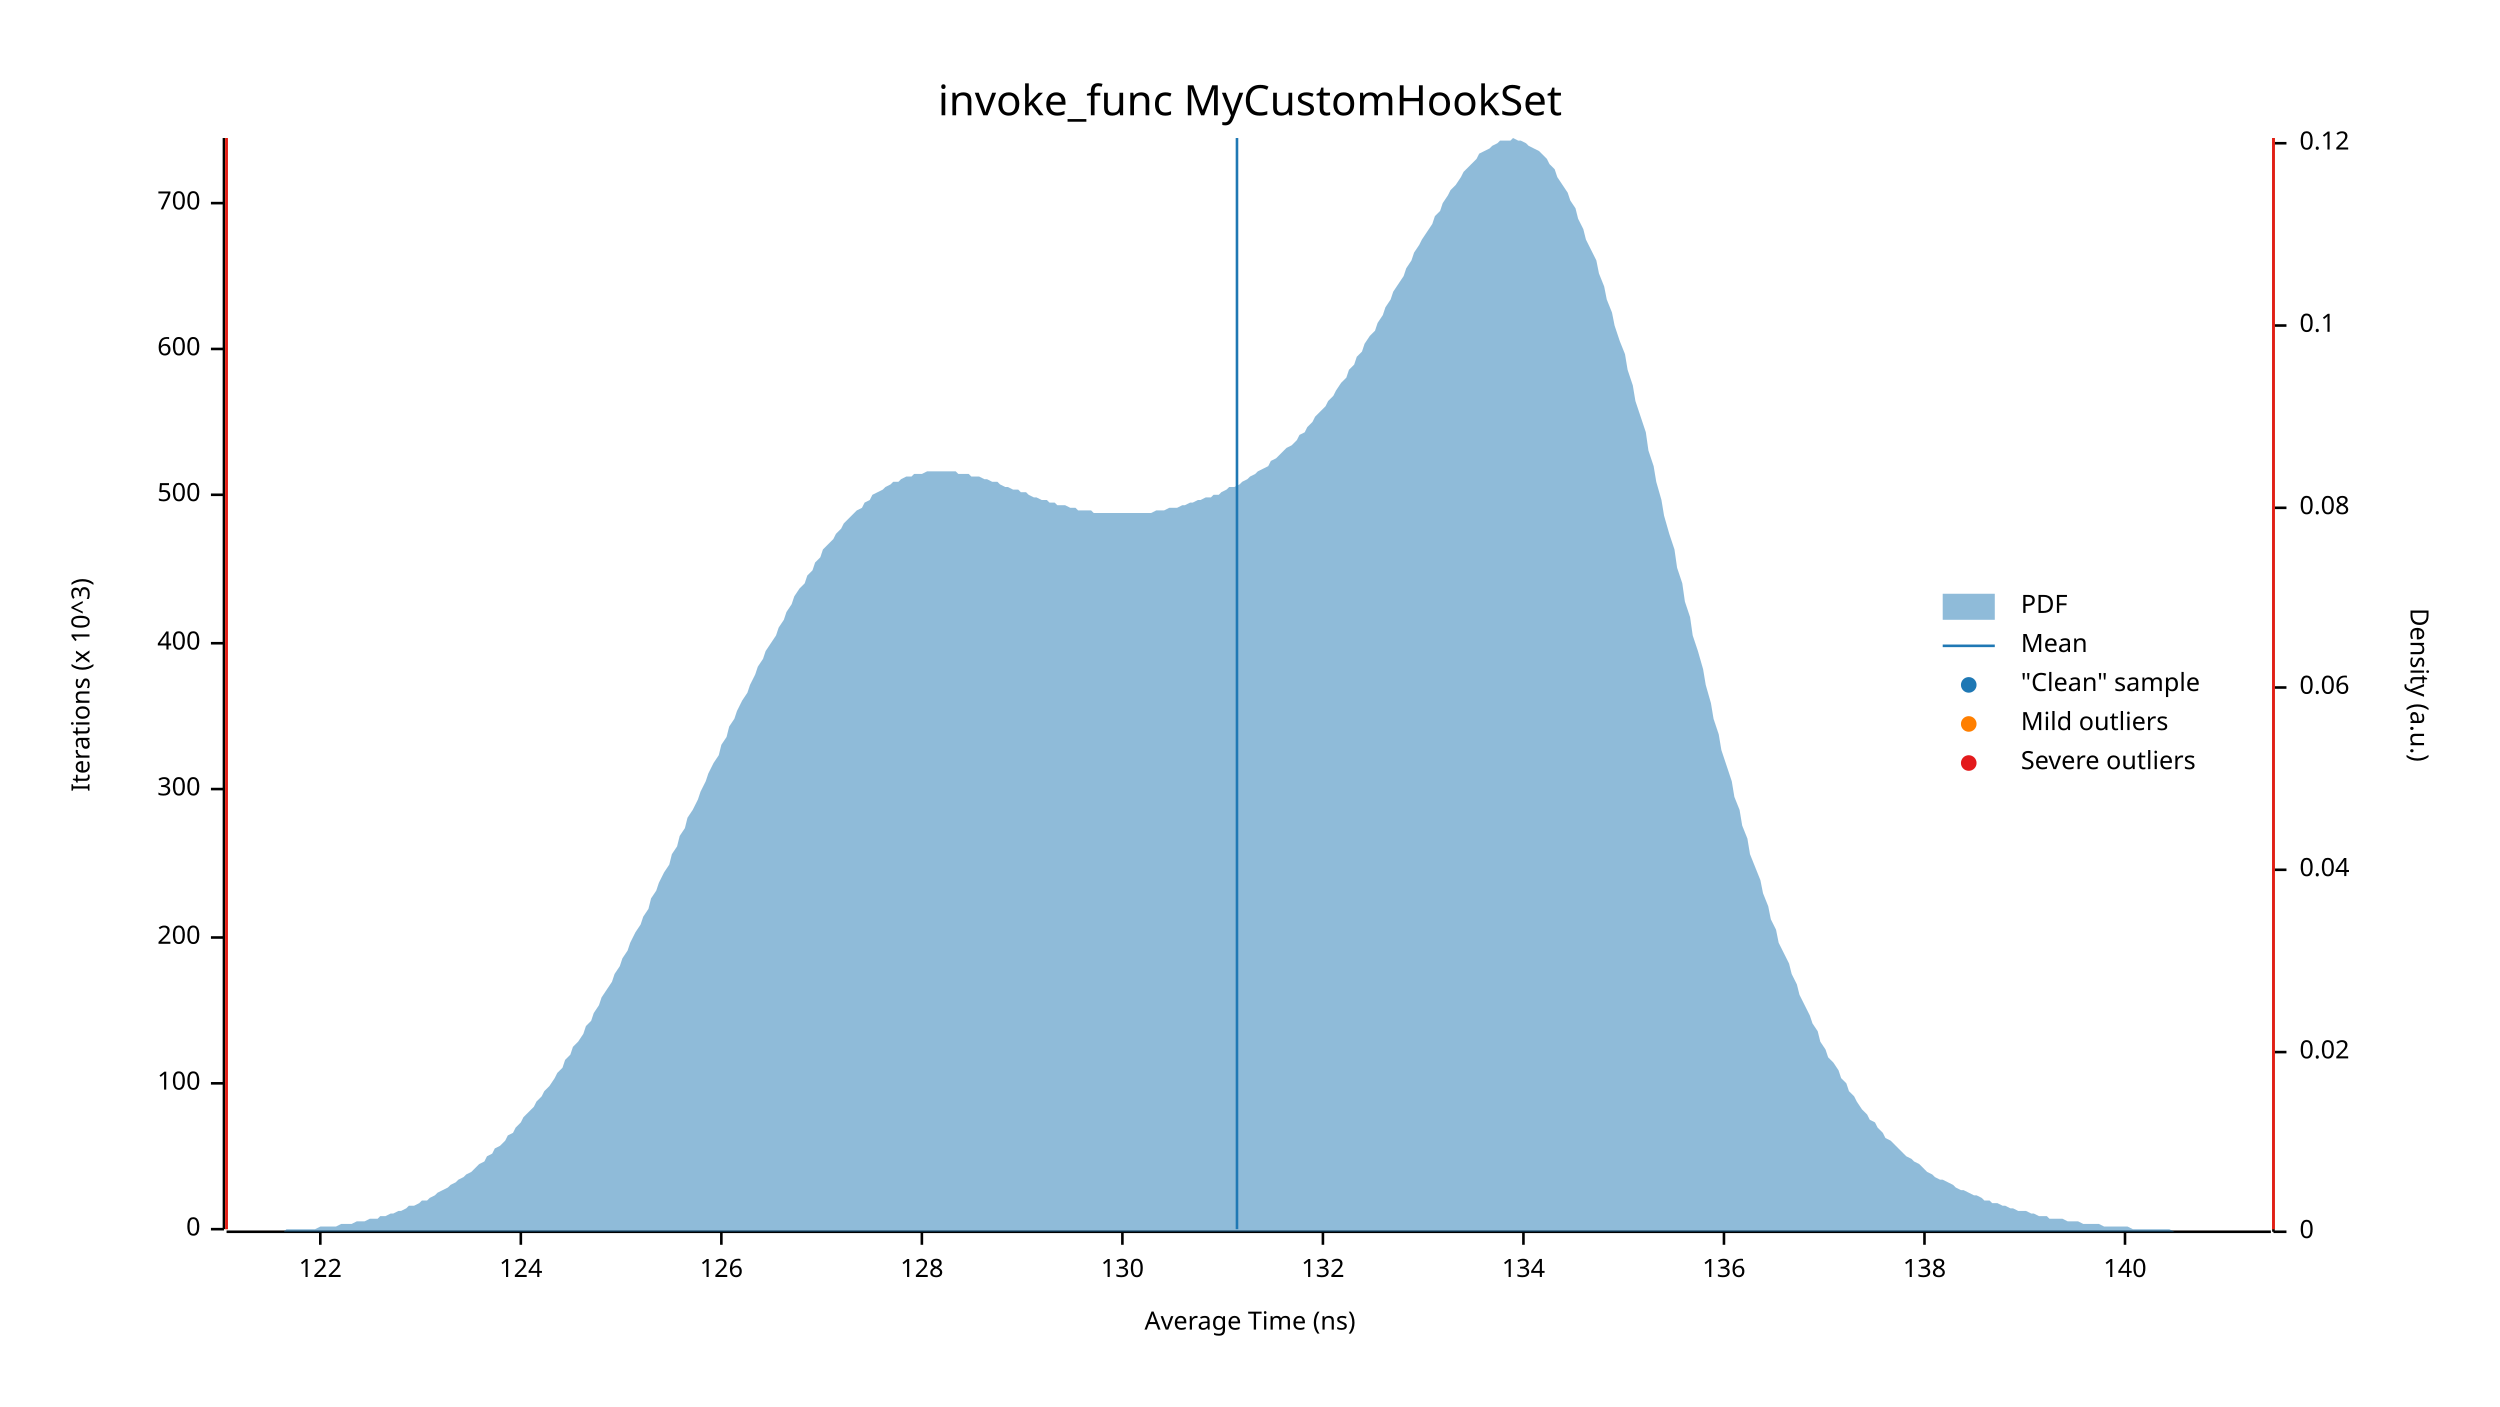
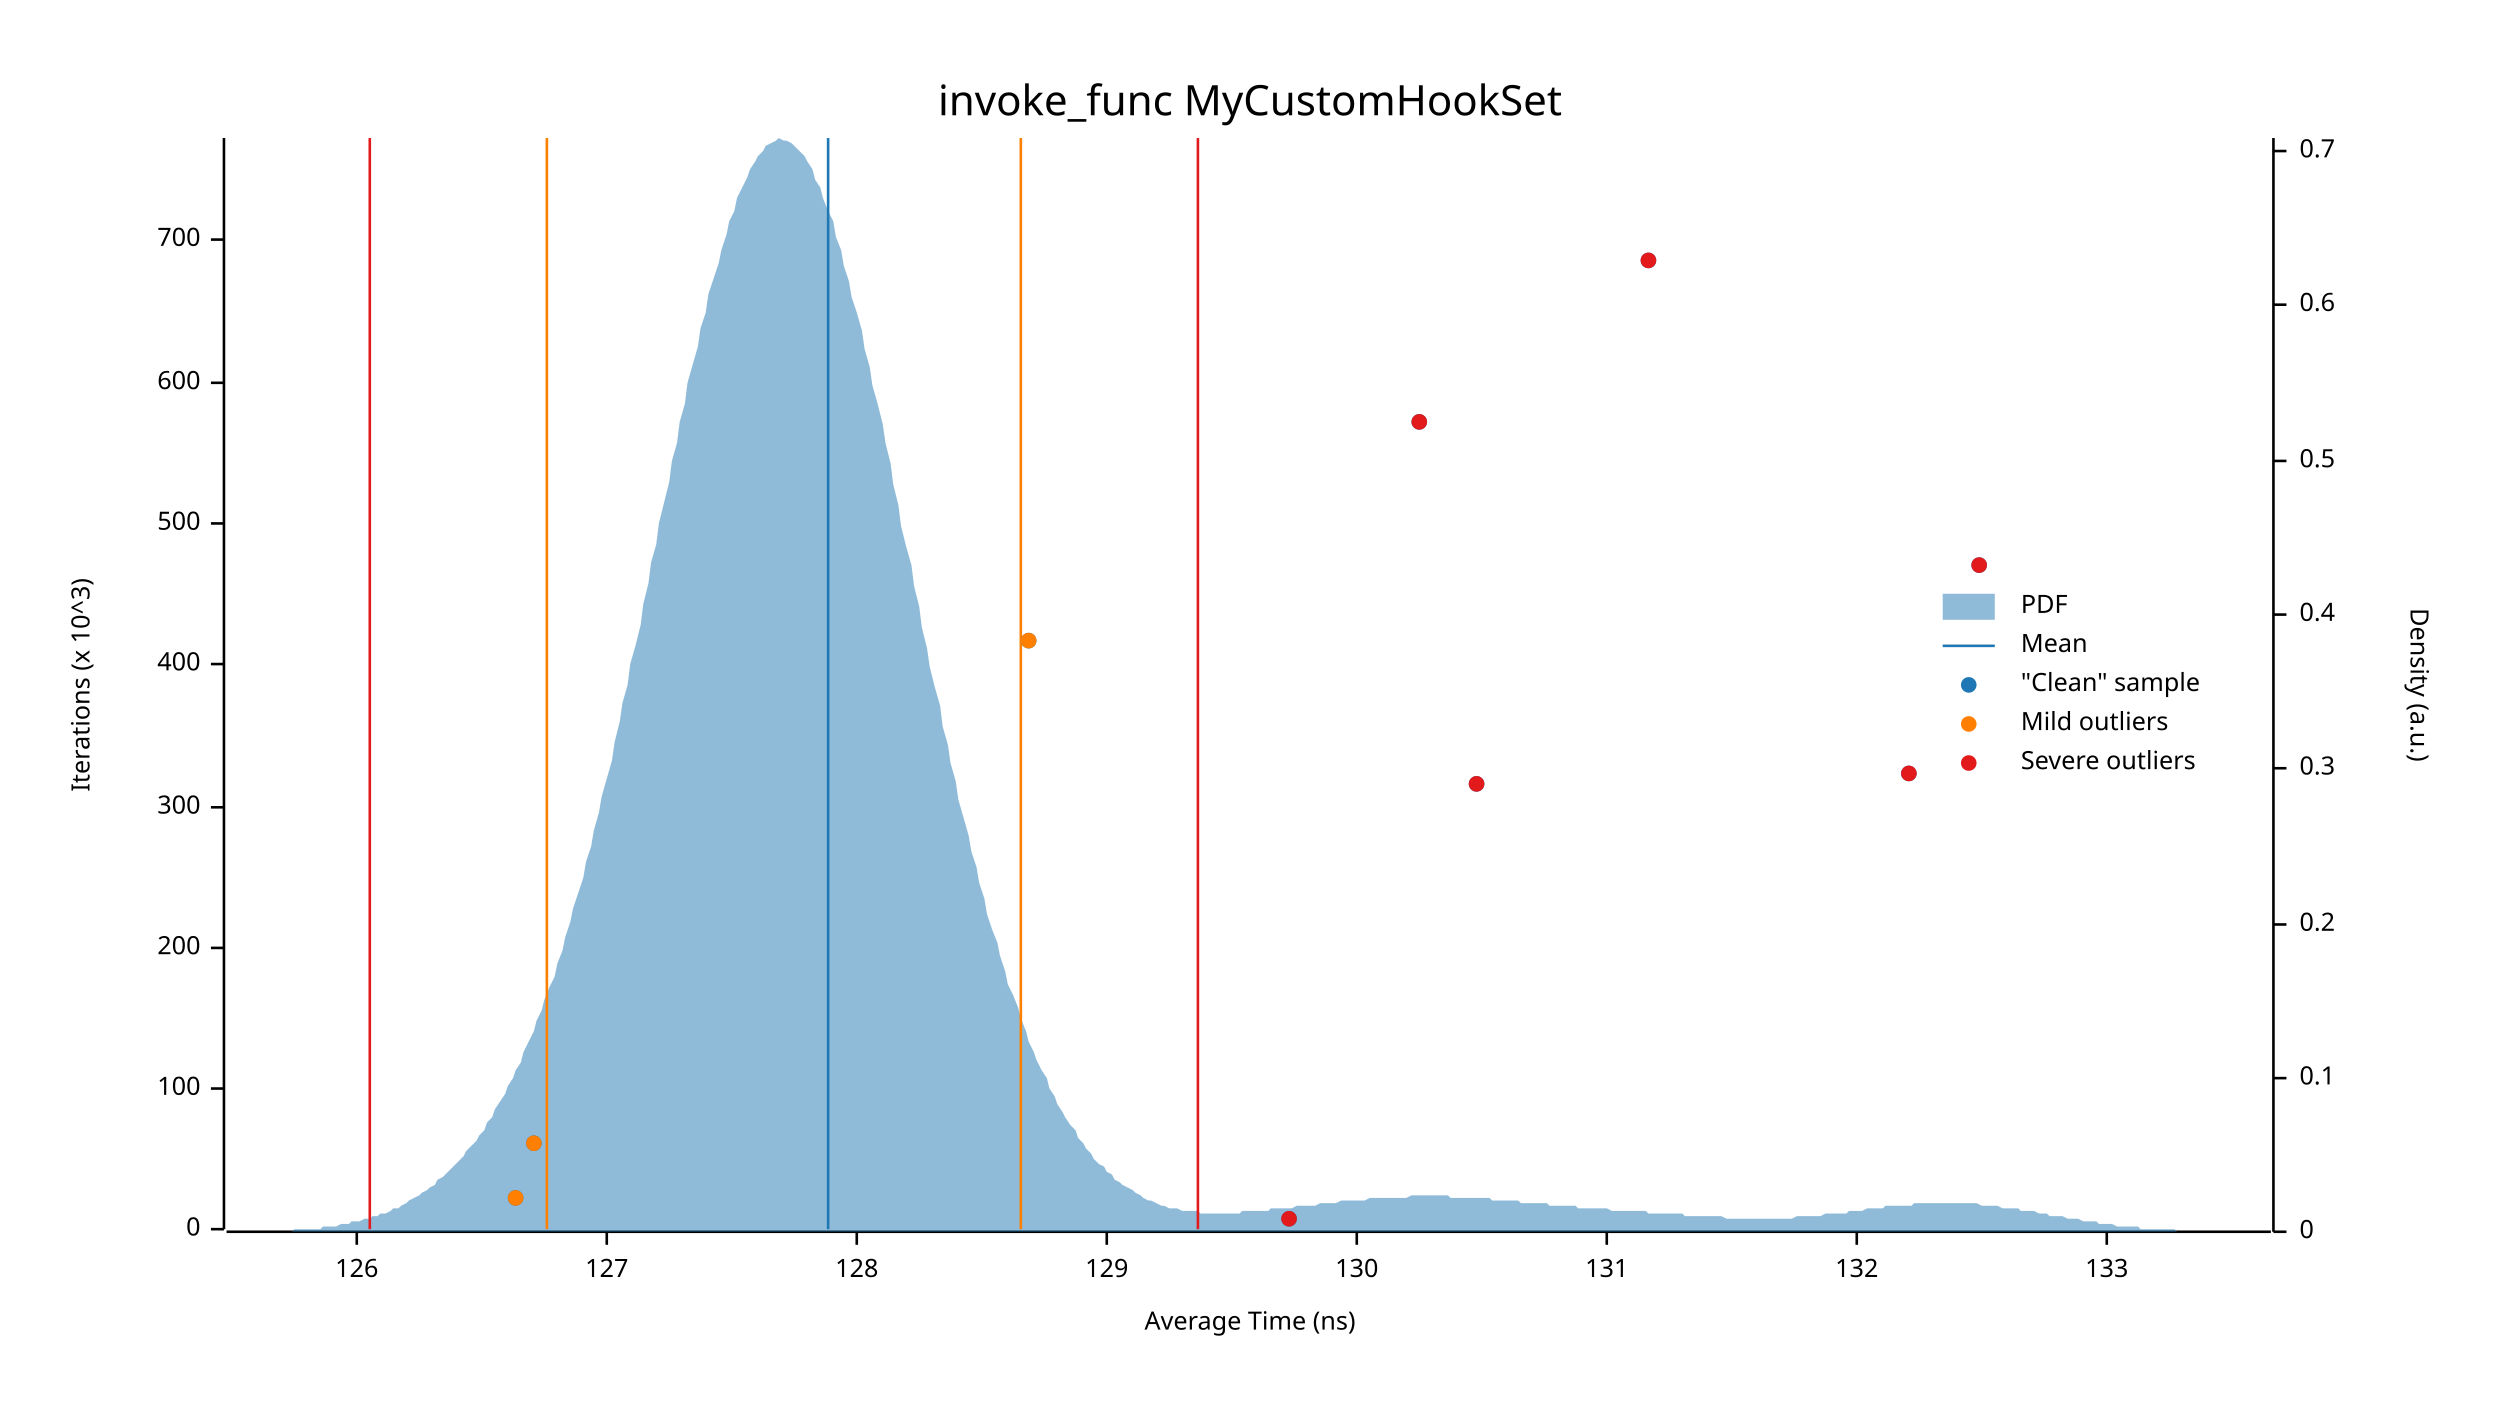
<svg xmlns="http://www.w3.org/2000/svg" width="960" height="540" viewBox="0 0 960 540">
  <text x="480" y="32" dy="0.76em" text-anchor="middle" font-family="sans-serif" font-size="16.129" opacity="1" fill="#000000">
invoke_func MyCustomHookSet
</text>
  <text x="27" y="263" dy="0.76em" text-anchor="middle" font-family="sans-serif" font-size="9.677" opacity="1" fill="#000000" transform="rotate(270, 27, 263)">
Iterations (x 10^3)
</text>
  <text x="480" y="513" dy="-0.5ex" text-anchor="middle" font-family="sans-serif" font-size="9.677" opacity="1" fill="#000000">
Average Time (ns)
</text>
  <polyline fill="none" opacity="1" stroke="#000000" stroke-width="1" points="86,53 86,472 " />
  <text x="77" y="472" dy="0.5ex" text-anchor="end" font-family="sans-serif" font-size="9.677" opacity="1" fill="#000000">
0
</text>
  <polyline fill="none" opacity="1" stroke="#000000" stroke-width="1" points="81,472 86,472 " />
-   <text x="77" y="416" dy="0.5ex" text-anchor="end" font-family="sans-serif" font-size="9.677" opacity="1" fill="#000000">
+   <text x="77" y="418" dy="0.5ex" text-anchor="end" font-family="sans-serif" font-size="9.677" opacity="1" fill="#000000">
100
</text>
-   <polyline fill="none" opacity="1" stroke="#000000" stroke-width="1" points="81,416 86,416 " />
-   <text x="77" y="360" dy="0.5ex" text-anchor="end" font-family="sans-serif" font-size="9.677" opacity="1" fill="#000000">
+   <polyline fill="none" opacity="1" stroke="#000000" stroke-width="1" points="81,418 86,418 " />
+   <text x="77" y="364" dy="0.5ex" text-anchor="end" font-family="sans-serif" font-size="9.677" opacity="1" fill="#000000">
200
</text>
-   <polyline fill="none" opacity="1" stroke="#000000" stroke-width="1" points="81,360 86,360 " />
-   <text x="77" y="303" dy="0.5ex" text-anchor="end" font-family="sans-serif" font-size="9.677" opacity="1" fill="#000000">
+   <polyline fill="none" opacity="1" stroke="#000000" stroke-width="1" points="81,364 86,364 " />
+   <text x="77" y="310" dy="0.5ex" text-anchor="end" font-family="sans-serif" font-size="9.677" opacity="1" fill="#000000">
300
</text>
-   <polyline fill="none" opacity="1" stroke="#000000" stroke-width="1" points="81,303 86,303 " />
-   <text x="77" y="247" dy="0.5ex" text-anchor="end" font-family="sans-serif" font-size="9.677" opacity="1" fill="#000000">
+   <polyline fill="none" opacity="1" stroke="#000000" stroke-width="1" points="81,310 86,310 " />
+   <text x="77" y="255" dy="0.5ex" text-anchor="end" font-family="sans-serif" font-size="9.677" opacity="1" fill="#000000">
400
</text>
-   <polyline fill="none" opacity="1" stroke="#000000" stroke-width="1" points="81,247 86,247 " />
-   <text x="77" y="190" dy="0.5ex" text-anchor="end" font-family="sans-serif" font-size="9.677" opacity="1" fill="#000000">
+   <polyline fill="none" opacity="1" stroke="#000000" stroke-width="1" points="81,255 86,255 " />
+   <text x="77" y="201" dy="0.5ex" text-anchor="end" font-family="sans-serif" font-size="9.677" opacity="1" fill="#000000">
500
</text>
-   <polyline fill="none" opacity="1" stroke="#000000" stroke-width="1" points="81,190 86,190 " />
-   <text x="77" y="134" dy="0.5ex" text-anchor="end" font-family="sans-serif" font-size="9.677" opacity="1" fill="#000000">
+   <polyline fill="none" opacity="1" stroke="#000000" stroke-width="1" points="81,201 86,201 " />
+   <text x="77" y="147" dy="0.5ex" text-anchor="end" font-family="sans-serif" font-size="9.677" opacity="1" fill="#000000">
600
</text>
-   <polyline fill="none" opacity="1" stroke="#000000" stroke-width="1" points="81,134 86,134 " />
-   <text x="77" y="78" dy="0.5ex" text-anchor="end" font-family="sans-serif" font-size="9.677" opacity="1" fill="#000000">
+   <polyline fill="none" opacity="1" stroke="#000000" stroke-width="1" points="81,147 86,147 " />
+   <text x="77" y="92" dy="0.5ex" text-anchor="end" font-family="sans-serif" font-size="9.677" opacity="1" fill="#000000">
700
</text>
-   <polyline fill="none" opacity="1" stroke="#000000" stroke-width="1" points="81,78 86,78 " />
+   <polyline fill="none" opacity="1" stroke="#000000" stroke-width="1" points="81,92 86,92 " />
  <polyline fill="none" opacity="1" stroke="#000000" stroke-width="1" points="87,473 872,473 " />
-   <text x="123" y="483" dy="0.76em" text-anchor="middle" font-family="sans-serif" font-size="9.677" opacity="1" fill="#000000">
- 122
- </text>
-   <polyline fill="none" opacity="1" stroke="#000000" stroke-width="1" points="123,473 123,478 " />
-   <text x="200" y="483" dy="0.76em" text-anchor="middle" font-family="sans-serif" font-size="9.677" opacity="1" fill="#000000">
- 124
- </text>
-   <polyline fill="none" opacity="1" stroke="#000000" stroke-width="1" points="200,473 200,478 " />
-   <text x="277" y="483" dy="0.76em" text-anchor="middle" font-family="sans-serif" font-size="9.677" opacity="1" fill="#000000">
+   <text x="137" y="483" dy="0.76em" text-anchor="middle" font-family="sans-serif" font-size="9.677" opacity="1" fill="#000000">
126
</text>
-   <polyline fill="none" opacity="1" stroke="#000000" stroke-width="1" points="277,473 277,478 " />
-   <text x="354" y="483" dy="0.76em" text-anchor="middle" font-family="sans-serif" font-size="9.677" opacity="1" fill="#000000">
+   <polyline fill="none" opacity="1" stroke="#000000" stroke-width="1" points="137,473 137,478 " />
+   <text x="233" y="483" dy="0.76em" text-anchor="middle" font-family="sans-serif" font-size="9.677" opacity="1" fill="#000000">
+ 127
+ </text>
+   <polyline fill="none" opacity="1" stroke="#000000" stroke-width="1" points="233,473 233,478 " />
+   <text x="329" y="483" dy="0.76em" text-anchor="middle" font-family="sans-serif" font-size="9.677" opacity="1" fill="#000000">
128
</text>
-   <polyline fill="none" opacity="1" stroke="#000000" stroke-width="1" points="354,473 354,478 " />
-   <text x="431" y="483" dy="0.76em" text-anchor="middle" font-family="sans-serif" font-size="9.677" opacity="1" fill="#000000">
+   <polyline fill="none" opacity="1" stroke="#000000" stroke-width="1" points="329,473 329,478 " />
+   <text x="425" y="483" dy="0.76em" text-anchor="middle" font-family="sans-serif" font-size="9.677" opacity="1" fill="#000000">
+ 129
+ </text>
+   <polyline fill="none" opacity="1" stroke="#000000" stroke-width="1" points="425,473 425,478 " />
+   <text x="521" y="483" dy="0.76em" text-anchor="middle" font-family="sans-serif" font-size="9.677" opacity="1" fill="#000000">
130
</text>
-   <polyline fill="none" opacity="1" stroke="#000000" stroke-width="1" points="431,473 431,478 " />
-   <text x="508" y="483" dy="0.76em" text-anchor="middle" font-family="sans-serif" font-size="9.677" opacity="1" fill="#000000">
+   <polyline fill="none" opacity="1" stroke="#000000" stroke-width="1" points="521,473 521,478 " />
+   <text x="617" y="483" dy="0.76em" text-anchor="middle" font-family="sans-serif" font-size="9.677" opacity="1" fill="#000000">
+ 131
+ </text>
+   <polyline fill="none" opacity="1" stroke="#000000" stroke-width="1" points="617,473 617,478 " />
+   <text x="713" y="483" dy="0.76em" text-anchor="middle" font-family="sans-serif" font-size="9.677" opacity="1" fill="#000000">
132
</text>
-   <polyline fill="none" opacity="1" stroke="#000000" stroke-width="1" points="508,473 508,478 " />
-   <text x="585" y="483" dy="0.76em" text-anchor="middle" font-family="sans-serif" font-size="9.677" opacity="1" fill="#000000">
- 134
+   <polyline fill="none" opacity="1" stroke="#000000" stroke-width="1" points="713,473 713,478 " />
+   <text x="809" y="483" dy="0.76em" text-anchor="middle" font-family="sans-serif" font-size="9.677" opacity="1" fill="#000000">
+ 133
</text>
-   <polyline fill="none" opacity="1" stroke="#000000" stroke-width="1" points="585,473 585,478 " />
-   <text x="662" y="483" dy="0.76em" text-anchor="middle" font-family="sans-serif" font-size="9.677" opacity="1" fill="#000000">
- 136
- </text>
-   <polyline fill="none" opacity="1" stroke="#000000" stroke-width="1" points="662,473 662,478 " />
-   <text x="739" y="483" dy="0.76em" text-anchor="middle" font-family="sans-serif" font-size="9.677" opacity="1" fill="#000000">
- 138
- </text>
-   <polyline fill="none" opacity="1" stroke="#000000" stroke-width="1" points="739,473 739,478 " />
-   <text x="816" y="483" dy="0.76em" text-anchor="middle" font-family="sans-serif" font-size="9.677" opacity="1" fill="#000000">
- 140
- </text>
-   <polyline fill="none" opacity="1" stroke="#000000" stroke-width="1" points="816,473 816,478 " />
+   <polyline fill="none" opacity="1" stroke="#000000" stroke-width="1" points="809,473 809,478 " />
  <text x="933" y="263" dy="0.76em" text-anchor="middle" font-family="sans-serif" font-size="9.677" opacity="1" fill="#000000" transform="rotate(90, 933, 263)">
Density (a.u.)
</text>
  <polyline fill="none" opacity="1" stroke="#000000" stroke-width="1" points="873,53 873,473 " />
  <text x="883" y="473" dy="0.5ex" text-anchor="start" font-family="sans-serif" font-size="9.677" opacity="1" fill="#000000">
0
</text>
  <polyline fill="none" opacity="1" stroke="#000000" stroke-width="1" points="873,473 878,473 " />
-   <text x="883" y="404" dy="0.5ex" text-anchor="start" font-family="sans-serif" font-size="9.677" opacity="1" fill="#000000">
- 0.02
- </text>
-   <polyline fill="none" opacity="1" stroke="#000000" stroke-width="1" points="873,404 878,404 " />
-   <text x="883" y="334" dy="0.5ex" text-anchor="start" font-family="sans-serif" font-size="9.677" opacity="1" fill="#000000">
- 0.04
- </text>
-   <polyline fill="none" opacity="1" stroke="#000000" stroke-width="1" points="873,334 878,334 " />
-   <text x="883" y="264" dy="0.5ex" text-anchor="start" font-family="sans-serif" font-size="9.677" opacity="1" fill="#000000">
- 0.06
- </text>
-   <polyline fill="none" opacity="1" stroke="#000000" stroke-width="1" points="873,264 878,264 " />
-   <text x="883" y="195" dy="0.5ex" text-anchor="start" font-family="sans-serif" font-size="9.677" opacity="1" fill="#000000">
- 0.08
- </text>
-   <polyline fill="none" opacity="1" stroke="#000000" stroke-width="1" points="873,195 878,195 " />
-   <text x="883" y="125" dy="0.5ex" text-anchor="start" font-family="sans-serif" font-size="9.677" opacity="1" fill="#000000">
+   <text x="883" y="414" dy="0.5ex" text-anchor="start" font-family="sans-serif" font-size="9.677" opacity="1" fill="#000000">
0.1
</text>
-   <polyline fill="none" opacity="1" stroke="#000000" stroke-width="1" points="873,125 878,125 " />
-   <text x="883" y="55" dy="0.5ex" text-anchor="start" font-family="sans-serif" font-size="9.677" opacity="1" fill="#000000">
- 0.12
+   <polyline fill="none" opacity="1" stroke="#000000" stroke-width="1" points="873,414 878,414 " />
+   <text x="883" y="355" dy="0.5ex" text-anchor="start" font-family="sans-serif" font-size="9.677" opacity="1" fill="#000000">
+ 0.2
</text>
-   <polyline fill="none" opacity="1" stroke="#000000" stroke-width="1" points="873,55 878,55 " />
-   <polygon opacity="0.5" fill="#1F78B4" points="87,473 88,473 90,473 91,473 93,473 94,473 96,473 98,473 99,473 101,473 102,473 104,473 105,473 107,473 109,473 110,472 112,472 113,472 115,472 116,472 118,472 120,472 121,472 123,471 124,471 126,471 127,471 129,471 131,470 132,470 134,470 135,470 137,469 138,469 140,469 142,468 143,468 145,468 146,467 148,467 150,466 151,466 153,465 154,465 156,464 157,463 159,463 161,462 162,461 164,461 165,460 167,459 168,458 170,457 172,456 173,455 175,454 176,453 178,452 179,451 181,450 183,448 184,447 186,446 187,444 189,443 190,441 192,440 194,438 195,436 197,435 198,433 200,431 201,429 203,427 205,425 206,423 208,421 209,419 211,417 213,414 214,412 216,410 217,407 219,405 220,402 222,400 224,397 225,394 227,392 228,389 230,386 231,383 233,380 235,377 236,374 238,371 239,368 241,365 242,362 244,358 246,355 247,352 249,349 250,345 252,342 253,339 255,335 257,332 258,328 260,325 261,321 263,318 264,314 266,311 268,307 269,304 271,300 272,297 274,293 276,290 277,286 279,283 280,279 282,276 283,273 285,269 287,266 288,263 290,259 291,256 293,253 294,250 296,247 298,244 299,241 301,238 302,235 304,232 305,229 307,226 309,224 310,221 312,219 313,216 315,214 316,211 318,209 320,207 321,205 323,203 324,201 326,199 327,198 329,196 331,195 332,193 334,192 335,190 337,189 339,188 340,187 342,186 343,185 345,185 346,184 348,183 350,183 351,182 353,182 354,182 356,181 357,181 359,181 361,181 362,181 364,181 365,181 367,181 368,182 370,182 372,182 373,183 375,183 376,183 378,184 379,184 381,185 383,185 384,186 386,187 387,187 389,188 391,188 392,189 394,189 395,190 397,191 398,191 400,192 402,192 403,193 405,193 406,194 408,194 409,194 411,195 413,195 414,196 416,196 417,196 419,196 420,197 422,197 424,197 425,197 427,197 428,197 430,197 431,197 433,197 435,197 436,197 438,197 439,197 441,197 442,197 444,196 446,196 447,196 449,195 450,195 452,195 454,194 455,194 457,193 458,193 460,192 461,192 463,191 465,191 466,190 468,190 469,189 471,188 472,187 474,187 476,186 477,185 479,184 480,183 482,182 483,181 485,180 487,179 488,177 490,176 491,175 493,173 494,172 496,171 498,169 499,167 501,166 502,164 504,162 505,160 507,158 509,156 510,154 512,152 513,150 515,147 517,145 518,142 520,140 521,137 523,135 524,132 526,129 528,127 529,124 531,121 532,118 534,115 535,112 537,109 539,106 540,103 542,100 543,97 545,94 546,92 548,89 550,86 551,83 553,81 554,78 556,75 557,73 559,71 561,68 562,66 564,64 565,63 567,61 568,59 570,58 572,57 573,56 575,55 576,54 578,54 580,54 581,53 583,54 584,54 586,55 587,56 589,57 591,58 592,59 594,61 595,63 597,65 598,68 600,71 602,74 603,77 605,80 606,84 608,88 609,92 611,96 613,100 614,105 616,110 617,115 619,120 620,125 622,131 624,136 625,142 627,148 628,154 630,160 632,166 633,173 635,179 636,185 638,192 639,198 641,205 643,211 644,218 646,224 647,231 649,237 650,244 652,250 654,257 655,263 657,270 658,276 660,282 661,288 663,294 665,300 666,306 668,311 669,317 671,322 672,328 674,333 676,338 677,343 679,348 680,353 682,357 683,362 685,366 687,370 688,374 690,378 691,382 693,386 695,390 696,393 698,396 699,400 701,403 702,406 704,408 706,411 707,414 709,416 710,419 712,421 713,423 715,426 717,428 718,430 720,431 721,433 723,435 724,437 726,438 728,440 729,441 731,443 732,444 734,445 735,446 737,447 739,449 740,450 742,451 743,452 745,453 746,453 748,454 750,455 751,456 753,457 754,457 756,458 758,459 759,459 761,460 762,461 764,461 765,462 767,462 769,463 770,463 772,464 773,464 775,465 776,465 778,465 780,466 781,466 783,467 784,467 786,467 787,468 789,468 791,468 792,468 794,469 795,469 797,469 798,469 800,470 802,470 803,470 805,470 806,470 808,471 809,471 811,471 813,471 814,471 816,471 817,471 819,472 821,472 822,472 824,472 825,472 827,472 828,472 830,472 832,472 833,472 835,473 836,473 838,473 839,473 841,473 843,473 844,473 846,473 847,473 849,473 850,473 852,473 854,473 855,473 857,473 858,473 860,473 861,473 863,473 865,473 866,473 868,473 869,473 871,473 873,473 873,473 87,473 " />
-   <polyline fill="none" opacity="1" stroke="#1F78B4" stroke-width="1" points="475,472 475,53 " />
-   <polyline fill="none" opacity="1" stroke="#FF7F00" stroke-width="1" points="87,472 87,53 " />
-   <polyline fill="none" opacity="1" stroke="#FF7F00" stroke-width="1" points="873,472 873,53 " />
-   <polyline fill="none" opacity="1" stroke="#E31A1C" stroke-width="1" points="87,472 87,53 " />
-   <polyline fill="none" opacity="1" stroke="#E31A1C" stroke-width="1" points="873,472 873,53 " />
+   <polyline fill="none" opacity="1" stroke="#000000" stroke-width="1" points="873,355 878,355 " />
+   <text x="883" y="295" dy="0.5ex" text-anchor="start" font-family="sans-serif" font-size="9.677" opacity="1" fill="#000000">
+ 0.3
+ </text>
+   <polyline fill="none" opacity="1" stroke="#000000" stroke-width="1" points="873,295 878,295 " />
+   <text x="883" y="236" dy="0.5ex" text-anchor="start" font-family="sans-serif" font-size="9.677" opacity="1" fill="#000000">
+ 0.4
+ </text>
+   <polyline fill="none" opacity="1" stroke="#000000" stroke-width="1" points="873,236 878,236 " />
+   <text x="883" y="177" dy="0.5ex" text-anchor="start" font-family="sans-serif" font-size="9.677" opacity="1" fill="#000000">
+ 0.5
+ </text>
+   <polyline fill="none" opacity="1" stroke="#000000" stroke-width="1" points="873,177 878,177 " />
+   <text x="883" y="117" dy="0.5ex" text-anchor="start" font-family="sans-serif" font-size="9.677" opacity="1" fill="#000000">
+ 0.6
+ </text>
+   <polyline fill="none" opacity="1" stroke="#000000" stroke-width="1" points="873,117 878,117 " />
+   <text x="883" y="58" dy="0.5ex" text-anchor="start" font-family="sans-serif" font-size="9.677" opacity="1" fill="#000000">
+ 0.7
+ </text>
+   <polyline fill="none" opacity="1" stroke="#000000" stroke-width="1" points="873,58 878,58 " />
+   <polygon opacity="0.5" fill="#1F78B4" points="87,473 88,473 90,473 91,473 93,473 94,473 96,473 98,473 99,473 101,473 102,473 104,473 105,473 107,473 109,473 110,473 112,473 113,472 115,472 116,472 118,472 120,472 121,472 123,472 124,471 126,471 127,471 129,471 131,470 132,470 134,470 135,469 137,469 138,469 140,468 142,468 143,467 145,467 146,466 148,466 150,465 151,464 153,464 154,463 156,462 157,461 159,460 161,459 162,458 164,457 165,456 167,455 168,453 170,452 172,450 173,449 175,447 176,446 178,444 179,442 181,440 183,438 184,436 186,434 187,431 189,429 190,426 192,423 194,420 195,417 197,414 198,411 200,408 201,404 203,400 205,396 206,392 208,388 209,384 211,379 213,375 214,370 216,365 217,360 219,354 220,349 222,343 224,337 225,331 227,325 228,319 230,312 231,306 233,299 235,292 236,285 238,277 239,270 241,263 242,255 244,248 246,240 247,232 249,224 250,216 252,209 253,201 255,193 257,185 258,177 260,170 261,162 263,155 264,147 266,140 268,133 269,126 271,120 272,113 274,107 276,101 277,96 279,90 280,85 282,81 283,76 285,72 287,68 288,65 290,62 291,60 293,58 294,56 296,55 298,54 299,53 301,54 302,54 304,55 305,56 307,58 309,60 310,62 312,65 313,69 315,72 316,76 318,81 320,85 321,91 323,96 324,102 326,108 327,114 329,120 331,127 332,134 334,141 335,148 337,155 339,163 340,170 342,178 343,186 345,194 346,202 348,210 350,217 351,225 353,233 354,241 356,249 357,256 359,264 361,271 362,279 364,286 365,293 367,300 368,307 370,314 372,321 373,327 375,333 376,339 378,345 379,351 381,357 383,362 384,367 386,373 387,378 389,382 391,387 392,391 394,396 395,400 397,404 398,407 400,411 402,414 403,418 405,421 406,424 408,427 409,429 411,432 413,434 414,437 416,439 417,441 419,443 420,445 422,447 424,448 425,450 427,451 428,453 430,454 431,455 433,456 435,457 436,458 438,459 439,460 441,461 442,461 444,462 446,463 447,463 449,464 450,464 452,464 454,465 455,465 457,465 458,465 460,465 461,466 463,466 465,466 466,466 468,466 469,466 471,466 472,466 474,466 476,466 477,465 479,465 480,465 482,465 483,465 485,465 487,465 488,464 490,464 491,464 493,464 494,464 496,464 498,463 499,463 501,463 502,463 504,463 505,463 507,462 509,462 510,462 512,462 513,462 515,461 517,461 518,461 520,461 521,461 523,461 524,461 526,460 528,460 529,460 531,460 532,460 534,460 535,460 537,460 539,460 540,460 542,459 543,459 545,459 546,459 548,459 550,459 551,459 553,459 554,459 556,459 557,460 559,460 561,460 562,460 564,460 565,460 567,460 568,460 570,460 572,460 573,461 575,461 576,461 578,461 580,461 581,461 583,461 584,462 586,462 587,462 589,462 591,462 592,462 594,462 595,463 597,463 598,463 600,463 602,463 603,463 605,463 606,464 608,464 609,464 611,464 613,464 614,464 616,464 617,464 619,465 620,465 622,465 624,465 625,465 627,465 628,465 630,465 632,465 633,466 635,466 636,466 638,466 639,466 641,466 643,466 644,466 646,466 647,467 649,467 650,467 652,467 654,467 655,467 657,467 658,467 660,467 661,467 663,468 665,468 666,468 668,468 669,468 671,468 672,468 674,468 676,468 677,468 679,468 680,468 682,468 683,468 685,468 687,468 688,468 690,467 691,467 693,467 695,467 696,467 698,467 699,467 701,466 702,466 704,466 706,466 707,466 709,466 710,465 712,465 713,465 715,465 717,464 718,464 720,464 721,464 723,464 724,463 726,463 728,463 729,463 731,463 732,463 734,463 735,462 737,462 739,462 740,462 742,462 743,462 745,462 746,462 748,462 750,462 751,462 753,462 754,462 756,462 758,462 759,462 761,463 762,463 764,463 765,463 767,463 769,464 770,464 772,464 773,464 775,464 776,465 778,465 780,465 781,465 783,466 784,466 786,466 787,467 789,467 791,467 792,467 794,468 795,468 797,468 798,468 800,469 802,469 803,469 805,469 806,470 808,470 809,470 811,470 813,471 814,471 816,471 817,471 819,471 821,471 822,472 824,472 825,472 827,472 828,472 830,472 832,472 833,472 835,472 836,473 838,473 839,473 841,473 843,473 844,473 846,473 847,473 849,473 850,473 852,473 854,473 855,473 857,473 858,473 860,473 861,473 863,473 865,473 866,473 868,473 869,473 871,473 873,473 873,473 87,473 " />
+   <polyline fill="none" opacity="1" stroke="#1F78B4" stroke-width="1" points="318,472 318,53 " />
+   <polyline fill="none" opacity="1" stroke="#FF7F00" stroke-width="1" points="210,472 210,53 " />
+   <polyline fill="none" opacity="1" stroke="#FF7F00" stroke-width="1" points="392,472 392,53 " />
+   <polyline fill="none" opacity="1" stroke="#E31A1C" stroke-width="1" points="142,472 142,53 " />
+   <polyline fill="none" opacity="1" stroke="#E31A1C" stroke-width="1" points="460,472 460,53 " />
+   <circle cx="495" cy="468" r="3" opacity="1" fill="#1F78B4" stroke="none" stroke-width="1" />
+   <circle cx="198" cy="460" r="3" opacity="1" fill="#1F78B4" stroke="none" stroke-width="1" />
+   <circle cx="205" cy="439" r="3" opacity="1" fill="#1F78B4" stroke="none" stroke-width="1" />
+   <circle cx="567" cy="301" r="3" opacity="1" fill="#1F78B4" stroke="none" stroke-width="1" />
+   <circle cx="733" cy="297" r="3" opacity="1" fill="#1F78B4" stroke="none" stroke-width="1" />
+   <circle cx="395" cy="246" r="3" opacity="1" fill="#1F78B4" stroke="none" stroke-width="1" />
+   <circle cx="760" cy="217" r="3" opacity="1" fill="#1F78B4" stroke="none" stroke-width="1" />
+   <circle cx="545" cy="162" r="3" opacity="1" fill="#1F78B4" stroke="none" stroke-width="1" />
+   <circle cx="633" cy="100" r="3" opacity="1" fill="#1F78B4" stroke="none" stroke-width="1" />
+   <circle cx="198" cy="460" r="3" opacity="1" fill="#FF7F00" stroke="none" stroke-width="1" />
+   <circle cx="205" cy="439" r="3" opacity="1" fill="#FF7F00" stroke="none" stroke-width="1" />
+   <circle cx="395" cy="246" r="3" opacity="1" fill="#FF7F00" stroke="none" stroke-width="1" />
+   <circle cx="495" cy="468" r="3" opacity="1" fill="#E31A1C" stroke="none" stroke-width="1" />
+   <circle cx="567" cy="301" r="3" opacity="1" fill="#E31A1C" stroke="none" stroke-width="1" />
+   <circle cx="733" cy="297" r="3" opacity="1" fill="#E31A1C" stroke="none" stroke-width="1" />
+   <circle cx="760" cy="217" r="3" opacity="1" fill="#E31A1C" stroke="none" stroke-width="1" />
+   <circle cx="545" cy="162" r="3" opacity="1" fill="#E31A1C" stroke="none" stroke-width="1" />
+   <circle cx="633" cy="100" r="3" opacity="1" fill="#E31A1C" stroke="none" stroke-width="1" />
  <text x="776" y="228" dy="0.76em" text-anchor="start" font-family="sans-serif" font-size="9.677" opacity="1" fill="#000000">
PDF
</text>
  <text x="776" y="243" dy="0.76em" text-anchor="start" font-family="sans-serif" font-size="9.677" opacity="1" fill="#000000">
Mean
</text>
  <text x="776" y="258" dy="0.76em" text-anchor="start" font-family="sans-serif" font-size="9.677" opacity="1" fill="#000000">
"Clean" sample
</text>
  <text x="776" y="273" dy="0.76em" text-anchor="start" font-family="sans-serif" font-size="9.677" opacity="1" fill="#000000">
Mild outliers
</text>
  <text x="776" y="288" dy="0.76em" text-anchor="start" font-family="sans-serif" font-size="9.677" opacity="1" fill="#000000">
Severe outliers
</text>
  <rect x="746" y="228" width="20" height="10" opacity="0.5" fill="#1F78B4" stroke="none" />
  <polyline fill="none" opacity="1" stroke="#1F78B4" stroke-width="1" points="746,248 766,248 " />
  <circle cx="756" cy="263" r="3" opacity="1" fill="#1F78B4" stroke="none" stroke-width="1" />
  <circle cx="756" cy="278" r="3" opacity="1" fill="#FF7F00" stroke="none" stroke-width="1" />
  <circle cx="756" cy="293" r="3" opacity="1" fill="#E31A1C" stroke="none" stroke-width="1" />
</svg>
